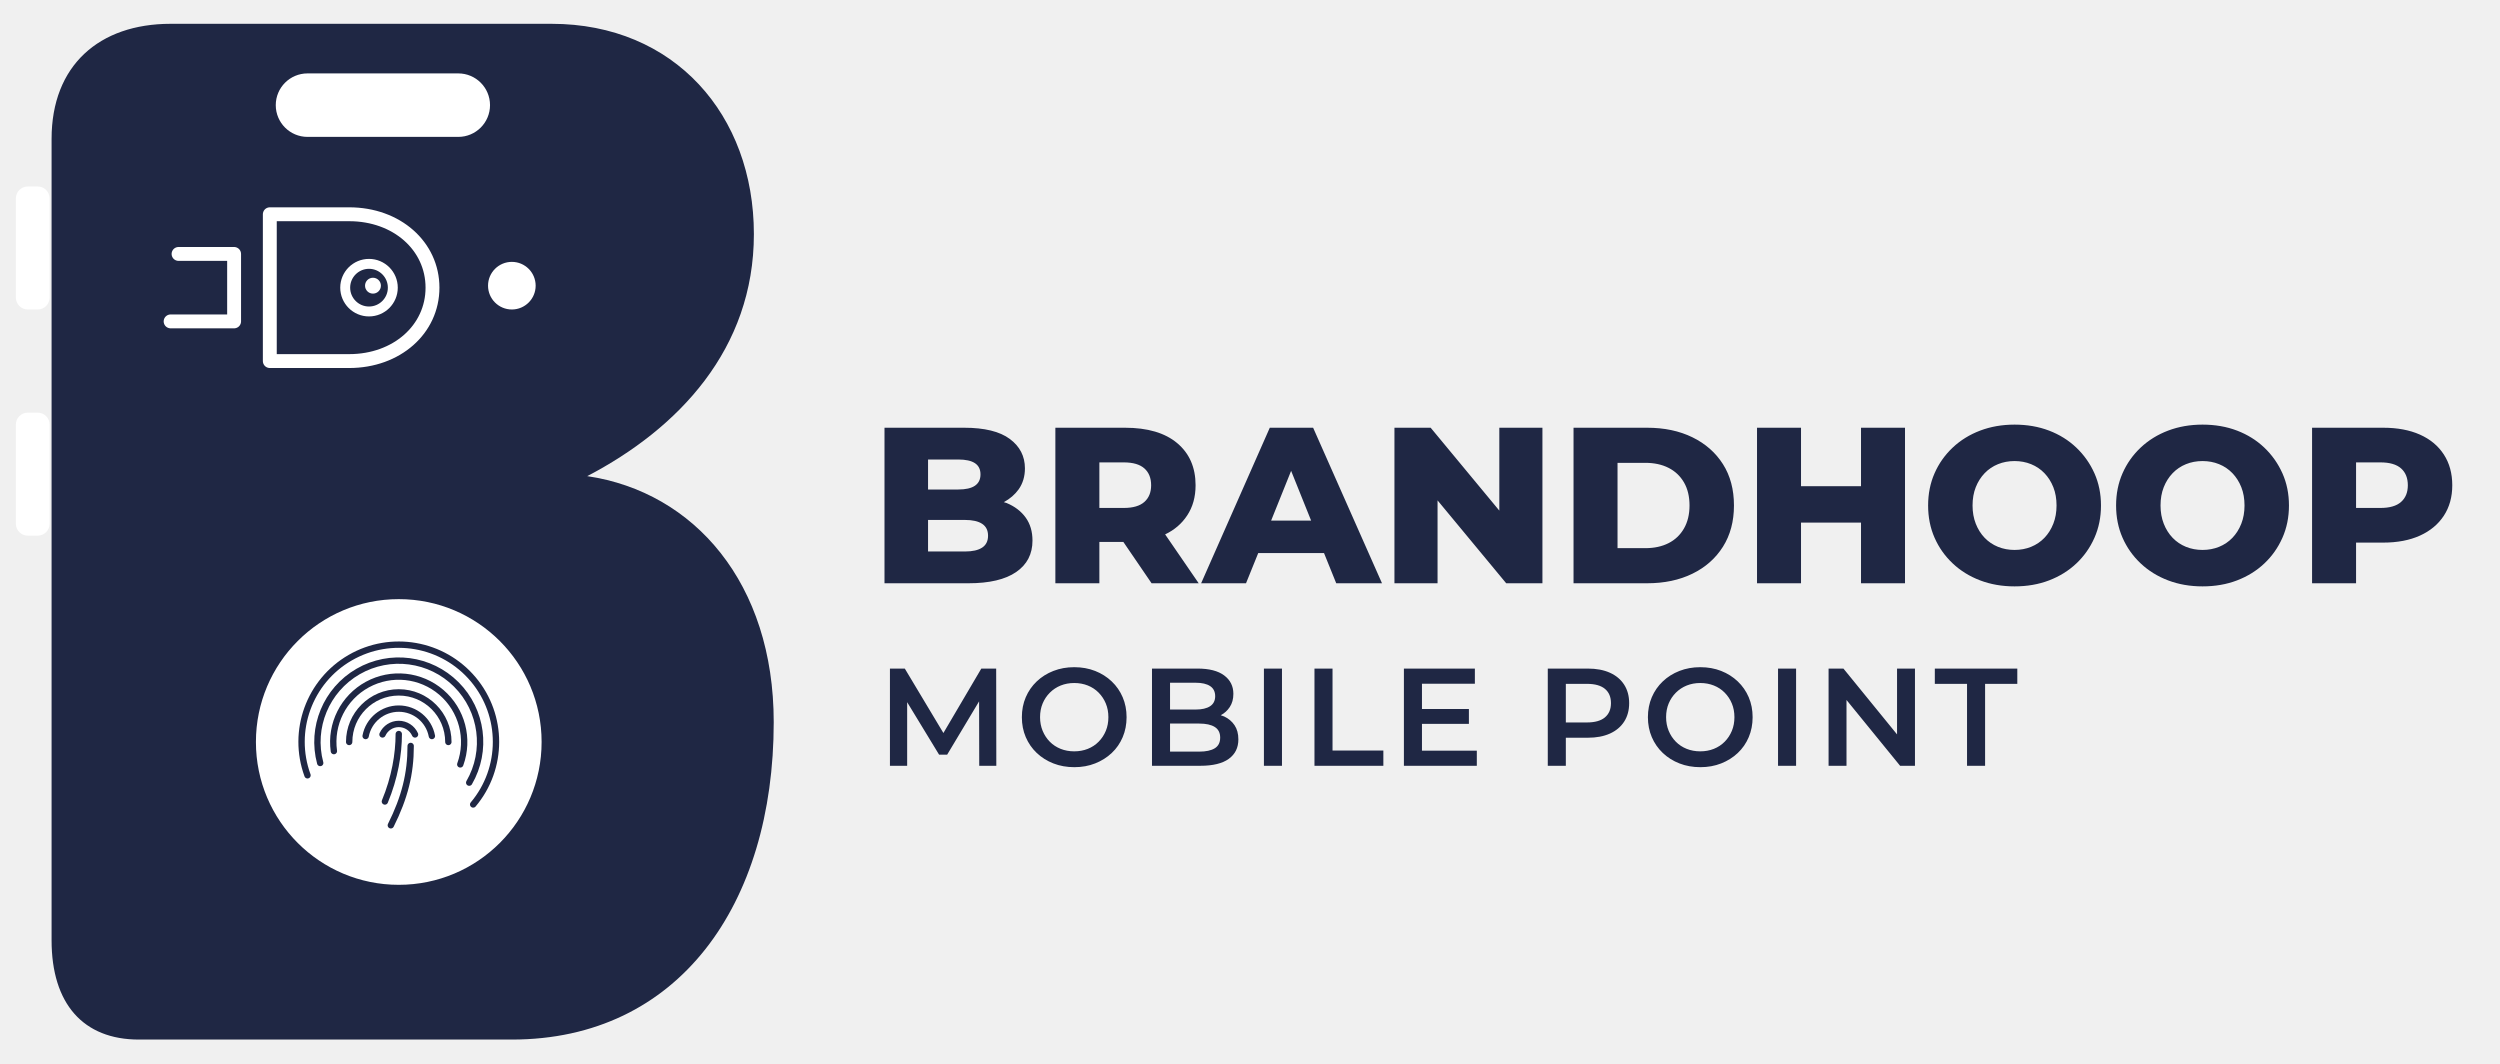
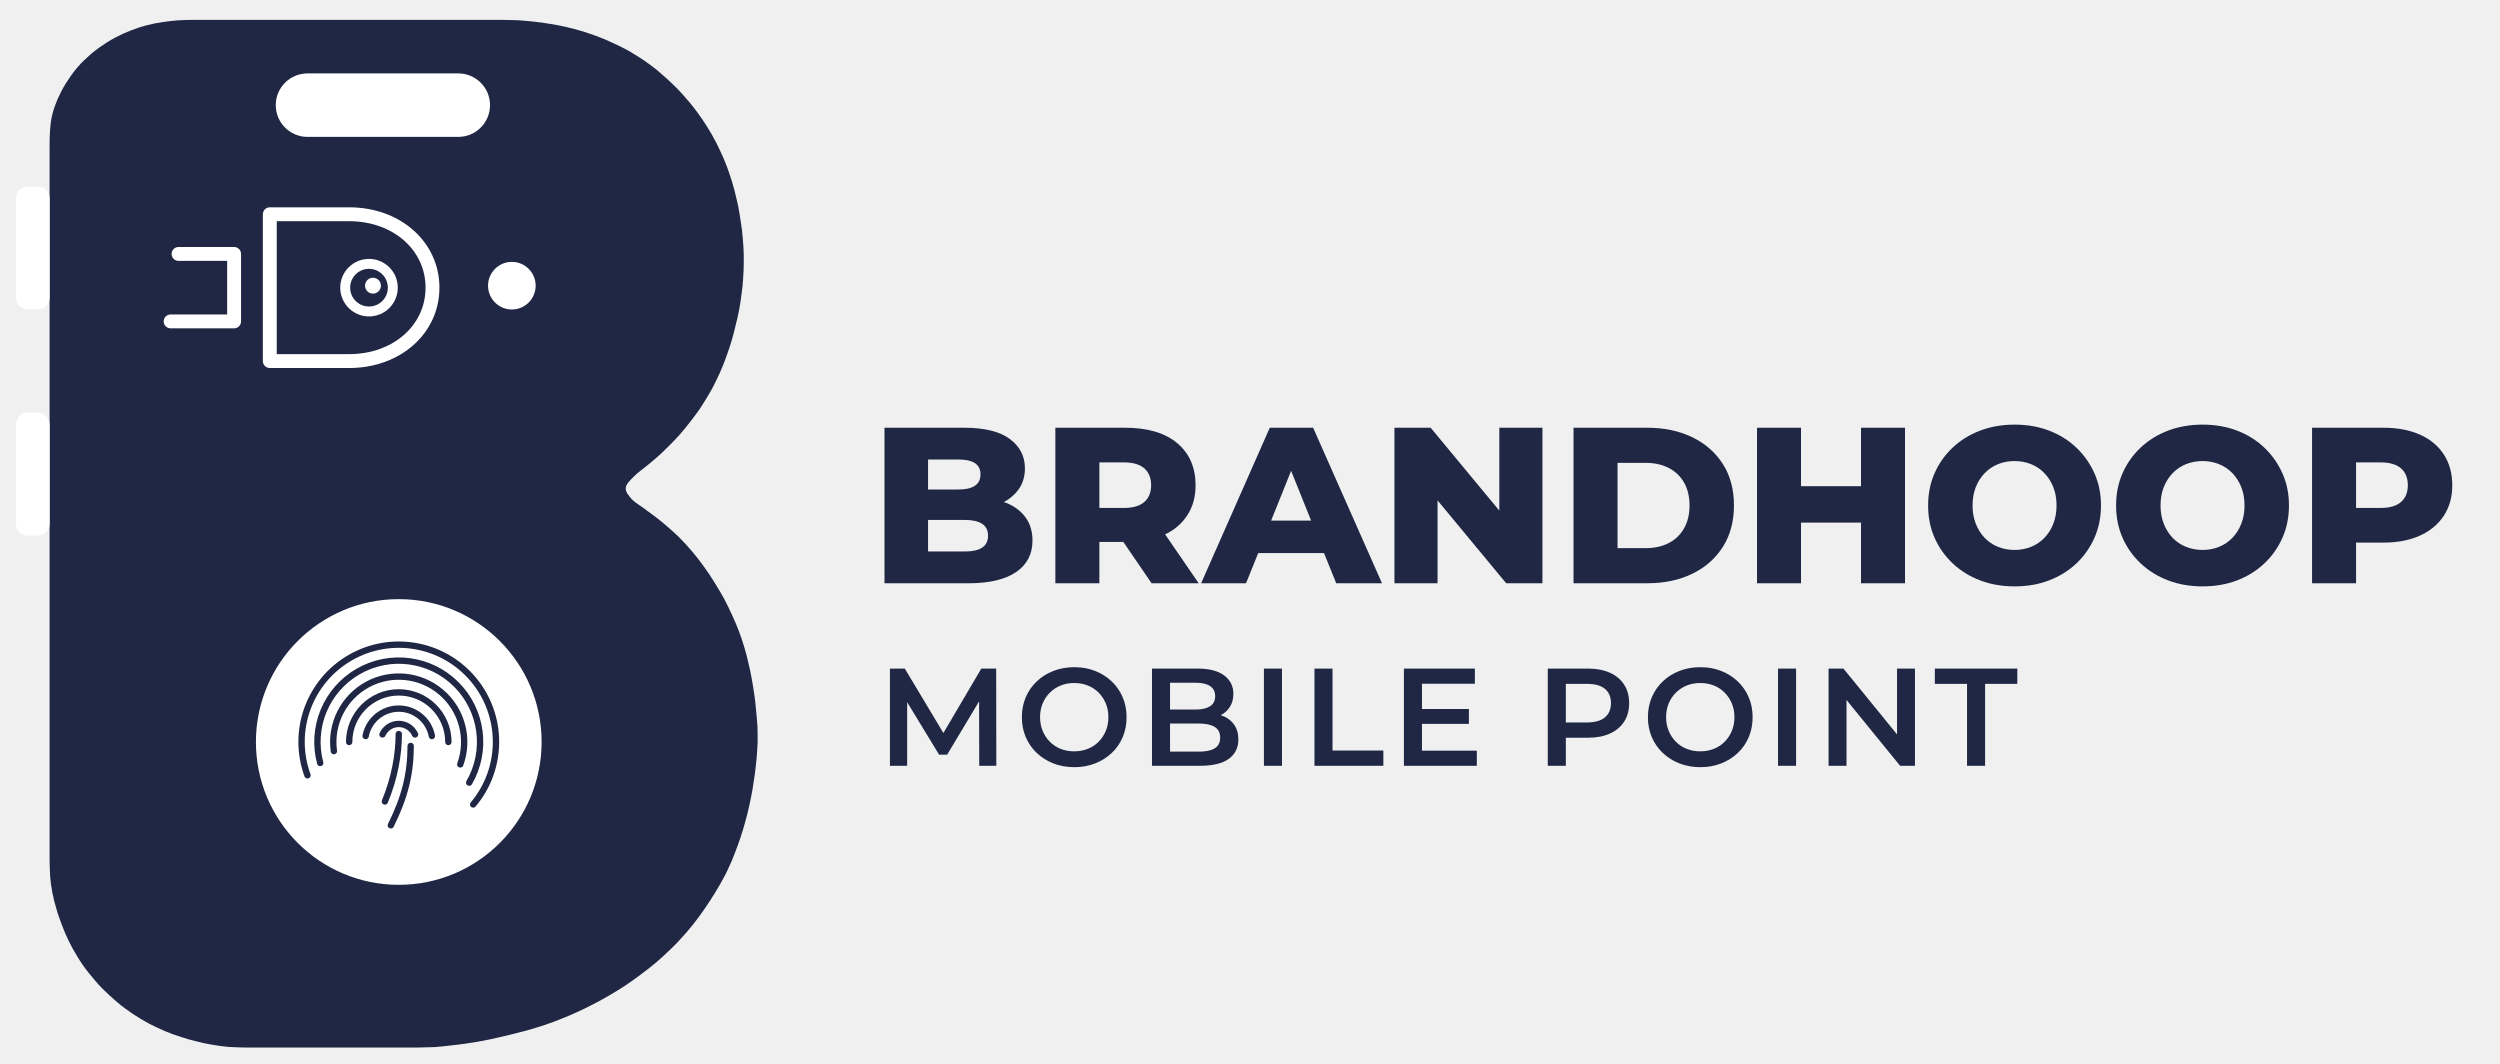
<svg xmlns="http://www.w3.org/2000/svg" viewBox="322 144 1260.144 536" role="img" aria-label="Brandhoop Mobile Point">
-   <path d="M348 214C348 177 372 156 408 156L600 156C662 156 702 202 702 262C702 320 664 360 618 384C672 392 712 438 712 508C712 600 664 668 580 668L392 668C364 668 348 650 348 618Z" fill="#1F2744" />
+   <path d="M408.0 154.6C405.5 154.9 402.7 155.3 400.0 155.8C397.3 156.4 394.7 157.0 392.0 157.9C389.3 158.8 386.7 159.8 384.0 161.0C381.3 162.3 378.7 163.6 376.0 165.3C373.4 167.0 370.6 168.9 368.1 171.0C365.6 173.2 363.0 175.6 360.9 178.1C358.7 180.6 356.9 183.4 355.2 186.0C353.6 188.6 352.2 191.3 351.0 194.0C349.9 196.7 348.9 199.3 348.3 202.0C347.6 204.7 347.4 207.3 347.2 210.0C347.0 212.7 347.0 215.3 347.0 218.0C347.0 220.7 347.0 223.3 347.0 226.0C347.0 228.7 347.0 231.3 347.0 234.0C347.0 236.7 347.0 239.3 347.0 242.0C347.0 244.7 347.0 247.3 347.0 250.0C347.0 252.7 347.0 255.3 347.0 258.0C347.0 260.7 347.0 263.3 347.0 266.0C347.0 268.7 347.0 271.3 347.0 274.0C347.0 276.7 347.0 279.3 347.0 282.0C347.0 284.7 347.0 287.3 347.0 290.0C347.0 292.7 347.0 295.3 347.0 298.0C347.0 300.7 347.0 303.3 347.0 306.0C347.0 308.7 347.0 311.3 347.0 314.0C347.0 316.7 347.0 319.3 347.0 322.0C347.0 324.7 347.0 327.3 347.0 330.0C347.0 332.7 347.0 335.3 347.0 338.0C347.0 340.7 347.0 343.3 347.0 346.0C347.0 348.7 347.0 351.3 347.0 354.0C347.0 356.7 347.0 359.3 347.0 362.0C347.0 364.7 347.0 367.3 347.0 370.0C347.0 372.7 347.0 375.3 347.0 378.0C347.0 380.7 347.0 383.3 347.0 386.0C347.0 388.7 347.0 391.3 347.0 394.0C347.0 396.7 347.0 399.3 347.0 402.0C347.0 404.7 347.0 407.3 347.0 410.0C347.0 412.7 347.0 415.3 347.0 418.0C347.0 420.7 347.0 423.3 347.0 426.0C347.0 428.7 347.0 431.3 347.0 434.0C347.0 436.7 347.0 439.3 347.0 442.0C347.0 444.7 347.0 447.3 347.0 450.0C347.0 452.7 347.0 455.3 347.0 458.0C347.0 460.7 347.0 463.3 347.0 466.0C347.0 468.7 347.0 471.3 347.0 474.0C347.0 476.7 347.0 479.3 347.0 482.0C347.0 484.7 347.0 487.3 347.0 490.0C347.0 492.7 347.0 495.3 347.0 498.0C347.0 500.7 347.0 503.3 347.0 506.0C347.0 508.7 347.0 511.3 347.0 514.0C347.0 516.7 347.0 519.3 347.0 522.0C347.0 524.7 347.0 527.3 347.0 530.0C347.0 532.7 347.0 535.3 347.0 538.0C347.0 540.7 347.0 543.3 347.0 546.0C347.0 548.7 347.0 551.3 347.0 554.0C347.0 556.7 347.0 559.3 347.0 562.0C347.0 564.7 347.0 567.3 347.0 570.0C347.0 572.7 347.0 575.3 347.0 578.0C347.1 580.7 347.1 583.3 347.3 586.0C347.5 588.7 347.9 591.3 348.4 594.0C348.9 596.7 349.6 599.3 350.4 602.0C351.1 604.7 352.1 607.3 353.1 610.0C354.1 612.7 355.2 615.3 356.5 618.0C357.8 620.7 359.2 623.3 360.9 626.0C362.5 628.7 364.3 631.4 366.4 634.0C368.5 636.6 370.8 639.4 373.2 641.9C375.7 644.4 378.4 646.9 381.0 649.1C383.6 651.3 386.3 653.3 389.0 655.1C391.7 656.9 394.3 658.4 397.0 659.9C399.7 661.3 402.3 662.5 405.0 663.7C407.7 664.8 410.3 665.8 413.0 666.6C415.7 667.5 418.3 668.3 421.0 668.9C423.7 669.6 426.3 670.2 429.0 670.6C431.7 671.1 434.3 671.4 437.0 671.7C439.7 671.9 442.3 671.9 445.0 672.0C447.7 672.0 450.3 672.0 453.0 672.0C455.7 672.0 458.3 672.0 461.0 672.0C463.7 672.0 466.3 672.0 469.0 672.0C471.7 672.0 474.3 672.0 477.0 672.0C479.7 672.0 482.3 672.0 485.0 672.0C487.7 672.0 490.3 672.0 493.0 672.0C495.7 672.0 498.3 672.0 501.0 672.0C503.7 672.0 506.3 672.0 509.0 672.0C511.7 672.0 514.3 672.0 517.0 672.0C519.7 672.0 522.3 672.0 525.0 672.0C527.7 672.0 530.3 672.0 533.0 672.0C535.7 671.9 538.3 671.9 541.0 671.8C543.7 671.6 546.3 671.3 549.0 671.0C551.7 670.7 554.3 670.4 557.0 670.0C559.7 669.6 562.3 669.2 565.0 668.7C567.7 668.2 570.3 667.6 573.0 667.0C575.7 666.4 578.3 665.8 581.0 665.1C583.7 664.4 586.3 663.7 589.0 663.0C591.7 662.2 594.3 661.4 597.0 660.5C599.7 659.6 602.3 658.6 605.0 657.5C607.7 656.5 610.3 655.3 613.0 654.1C615.7 652.9 618.3 651.6 621.0 650.2C623.7 648.8 626.3 647.4 629.0 645.8C631.7 644.3 634.3 642.6 637.0 640.9C639.7 639.1 642.3 637.2 645.0 635.2C647.7 633.2 650.4 631.1 653.0 628.9C655.6 626.6 658.3 624.2 660.8 621.7C663.3 619.3 665.7 616.6 668.0 614.0C670.3 611.4 672.4 608.7 674.4 606.0C676.3 603.3 678.2 600.7 679.9 598.0C681.6 595.3 683.3 592.7 684.8 590.0C686.3 587.3 687.8 584.7 689.0 582.0C690.3 579.3 691.4 576.7 692.4 574.0C693.5 571.3 694.4 568.7 695.3 566.0C696.2 563.3 697.0 560.7 697.7 558.0C698.5 555.3 699.1 552.7 699.7 550.0C700.3 547.3 700.8 544.7 701.3 542.0C701.7 539.3 702.1 536.7 702.5 534.0C702.8 531.3 703.2 528.7 703.4 526.0C703.6 523.3 703.8 520.7 703.9 518.0C703.9 515.3 703.9 512.7 703.8 510.0C703.6 507.3 703.4 504.7 703.1 502.0C702.9 499.3 702.6 496.7 702.2 494.0C701.8 491.3 701.4 488.7 700.9 486.0C700.4 483.3 699.9 480.7 699.2 478.0C698.6 475.3 697.9 472.7 697.1 470.0C696.3 467.3 695.4 464.7 694.4 462.0C693.4 459.3 692.2 456.7 691.0 454.0C689.8 451.3 688.5 448.7 687.1 446.0C685.6 443.3 684.1 440.7 682.4 438.0C680.8 435.3 679.0 432.7 677.1 430.0C675.2 427.3 673.1 424.6 670.9 422.0C668.7 419.4 666.3 416.8 663.8 414.3C661.3 411.9 658.6 409.6 656.0 407.4C653.4 405.2 650.6 403.2 648.0 401.3C645.5 399.3 642.4 397.6 640.6 395.8C638.9 393.9 637.3 392.0 637.4 390.1C637.5 388.1 639.5 386.2 641.5 384.2C643.4 382.2 646.4 380.2 649.0 378.0C651.5 375.9 654.2 373.7 656.6 371.3C659.1 368.9 661.6 366.4 663.9 363.9C666.2 361.3 668.4 358.6 670.4 356.0C672.5 353.3 674.4 350.7 676.1 348.0C677.8 345.3 679.4 342.7 680.9 340.0C682.3 337.3 683.6 334.7 684.8 332.0C686.0 329.3 687.1 326.7 688.0 324.0C689.0 321.3 689.9 318.7 690.7 316.0C691.5 313.3 692.2 310.7 692.8 308.0C693.5 305.3 694.1 302.7 694.6 300.0C695.1 297.3 695.5 294.7 695.8 292.0C696.2 289.3 696.5 286.7 696.6 284.0C696.8 281.3 696.9 278.7 696.9 276.0C696.9 273.3 696.9 270.7 696.7 268.0C696.5 265.3 696.3 262.7 696.0 260.0C695.6 257.3 695.3 254.7 694.8 252.0C694.4 249.3 693.9 246.7 693.2 244.0C692.6 241.3 691.9 238.7 691.1 236.0C690.3 233.3 689.4 230.7 688.4 228.0C687.4 225.3 686.3 222.7 685.0 220.0C683.8 217.3 682.4 214.7 680.9 212.0C679.4 209.3 677.7 206.7 675.9 204.0C674.0 201.3 672.1 198.6 669.9 196.0C667.7 193.4 665.3 190.6 662.8 188.1C660.3 185.6 657.6 183.1 655.0 180.9C652.4 178.6 649.7 176.6 647.0 174.7C644.3 172.9 641.7 171.3 639.0 169.7C636.3 168.2 633.7 166.9 631.0 165.7C628.3 164.4 625.7 163.3 623.0 162.3C620.3 161.3 617.7 160.4 615.0 159.6C612.3 158.8 609.7 158.1 607.0 157.5C604.3 156.9 601.7 156.4 599.0 156.0C596.3 155.5 593.7 155.2 591.0 154.9C588.3 154.6 585.7 154.4 583.0 154.2C580.3 154.1 577.7 154.1 575.0 154.0C572.3 154.0 569.7 154.0 567.0 154.0C564.3 154.0 561.7 154.0 559.0 154.0C556.3 154.0 553.7 154.0 551.0 154.0C548.3 154.0 545.7 154.0 543.0 154.0C540.3 154.0 537.7 154.0 535.0 154.0C532.3 154.0 529.7 154.0 527.0 154.0C524.3 154.0 521.7 154.0 519.0 154.0C516.3 154.0 513.7 154.0 511.0 154.0C508.3 154.0 505.7 154.0 503.0 154.0C500.3 154.0 497.7 154.0 495.0 154.0C492.3 154.0 489.7 154.0 487.0 154.0C484.3 154.0 481.7 154.0 479.0 154.0C476.3 154.0 473.7 154.0 471.0 154.0C468.3 154.0 465.7 154.0 463.0 154.0C460.3 154.0 457.7 154.0 455.0 154.0C452.3 154.0 449.7 154.0 447.0 154.0C444.3 154.0 441.7 154.0 439.0 154.0C436.3 154.0 433.7 154.0 431.0 154.0C428.3 154.0 425.7 154.0 423.0 154.0C420.3 154.0 417.5 154.0 415.0 154.1C412.5 154.2 410.5 154.3 408.0 154.6Z" fill="#1F2744" />
  <rect x="330" y="238" width="17" height="62" rx="6" fill="#FFFFFF" />
  <rect x="330" y="352" width="17" height="62" rx="6" fill="#FFFFFF" />
  <rect x="461" y="181" width="108" height="32" rx="16" fill="#FFFFFF" />
  <g fill="none" stroke="#FFFFFF" stroke-width="7" stroke-linecap="round" stroke-linejoin="round">
    <path d="M458 252H498C522 252 540 268 540 289C540 310 522 326 498 326H458Z" />
    <path d="M412 272H440M408 306H440M440 272V306" />
  </g>
  <circle cx="508" cy="289" r="12" fill="none" stroke="#FFFFFF" stroke-width="5" />
  <circle cx="510" cy="288" r="4" fill="#FFFFFF" />
  <circle cx="580" cy="288" r="12" fill="#FFFFFF" />
  <circle cx="523" cy="518" r="72" fill="#FFFFFF" />
  <path d="M514.8 514.2A9 9 0 0 1 531.2 514.2" fill="none" stroke="#1F2744" stroke-width="3.2" stroke-linecap="round" />
  <path d="M506.3 515.0A17 17 0 0 1 539.7 515.0" fill="none" stroke="#1F2744" stroke-width="3.2" stroke-linecap="round" />
  <path d="M498.0 518.0A25 25 0 0 1 548.0 518.0" fill="none" stroke="#1F2744" stroke-width="3.2" stroke-linecap="round" />
  <path d="M490.3 522.6A33 33 0 1 1 554.0 529.3" fill="none" stroke="#1F2744" stroke-width="3.2" stroke-linecap="round" />
  <path d="M483.4 528.6A41 41 0 1 1 558.5 538.5" fill="none" stroke="#1F2744" stroke-width="3.2" stroke-linecap="round" />
  <path d="M477.0 534.8A49 49 0 1 1 560.5 549.5" fill="none" stroke="#1F2744" stroke-width="3.2" stroke-linecap="round" />
  <path d="M523 514c0 10 -2 22 -7 34M529 520c0 14 -3 26 -10 40" fill="none" stroke="#1F2744" stroke-width="3.2" stroke-linecap="round" />
  <path d="M7.84 0.0V-78.4H47.936Q63.392 -78.4 71.008 -72.744Q78.624 -67.088 78.624 -57.904Q78.624 -51.856 75.488 -47.376Q72.688 -43.456 67.984 -40.88Q68.768 -40.656 69.44 -40.432Q75.6 -37.856 79.016 -33.096Q82.432 -28.336 82.432 -21.504Q82.432 -11.312 74.2 -5.656Q65.968 0.0 50.176 0.0ZM29.792 -16.016H48.384Q54.096 -16.016 57.064 -17.976Q60.032 -19.936 60.032 -23.968Q60.032 -28.0 57.064 -29.96Q54.096 -31.92 48.384 -31.92H29.792ZM29.792 -47.264H45.024Q50.624 -47.264 53.424 -49.168Q56.224 -51.072 56.224 -54.88Q56.224 -58.688 53.424 -60.536Q50.624 -62.384 45.024 -62.384H29.792Z M93.968 0.0V-78.4H129.024Q146.16 -78.4 155.4 -70.616Q164.64 -62.832 164.64 -49.392Q164.64 -40.544 160.384 -34.16Q156.352 -28.0 149.296 -24.64L166.208 0.0H142.464L128.24 -20.832H116.144V0.0ZM116.144 -37.968H128.464Q135.408 -37.968 138.824 -40.992Q142.24 -44.016 142.24 -49.392Q142.24 -54.88 138.824 -57.904Q135.408 -60.928 128.464 -60.928H116.144Z M167.44 0.0 202.048 -78.4H223.888L258.608 0.0H235.536L229.376 -15.232H196.224L190.064 0.0ZM222.88 -31.584 212.8 -56.672 202.72 -31.584Z M264.88 0.0V-78.4H283.136L317.744 -36.624V-78.4H339.472V0.0H321.216L286.608 -41.776V0.0Z M355.152 0.0V-78.4H392.224Q405.216 -78.4 415.072 -73.584Q424.928 -68.768 430.472 -60.032Q436.016 -51.296 436.016 -39.2Q436.016 -27.216 430.472 -18.424Q424.928 -9.632 415.072 -4.816Q405.216 0.0 392.224 0.0ZM377.328 -17.696H391.328Q398.048 -17.696 403.032 -20.216Q408.016 -22.736 410.816 -27.608Q413.616 -32.48 413.616 -39.2Q413.616 -46.032 410.816 -50.848Q408.016 -55.664 403.032 -58.184Q398.048 -60.704 391.328 -60.704H377.328Z" transform="translate(760 438)" fill="#1F2744" />
  <path d="M60.256 0.0V-30.576H30.016V0.0H7.84V-78.4H30.016V-48.944H60.256V-78.4H82.432V0.0Z M137.648 1.568Q128.24 1.568 120.288 -1.456Q112.336 -4.48 106.456 -10.024Q100.576 -15.568 97.328 -22.96Q94.08 -30.352 94.08 -39.2Q94.08 -48.048 97.328 -55.44Q100.576 -62.832 106.456 -68.376Q112.336 -73.92 120.288 -76.944Q128.24 -79.968 137.648 -79.968Q147.168 -79.968 155.064 -76.944Q162.96 -73.92 168.784 -68.376Q174.608 -62.832 177.912 -55.44Q181.216 -48.048 181.216 -39.2Q181.216 -30.352 177.912 -22.904Q174.608 -15.456 168.784 -9.968Q162.96 -4.48 155.064 -1.456Q147.168 1.568 137.648 1.568ZM137.648 -16.8Q142.128 -16.8 145.992 -18.368Q149.856 -19.936 152.712 -22.904Q155.568 -25.872 157.192 -30.016Q158.816 -34.16 158.816 -39.2Q158.816 -44.352 157.192 -48.44Q155.568 -52.528 152.712 -55.496Q149.856 -58.464 145.992 -60.032Q142.128 -61.6 137.648 -61.6Q133.168 -61.6 129.304 -60.032Q125.44 -58.464 122.584 -55.496Q119.728 -52.528 118.104 -48.44Q116.48 -44.352 116.48 -39.2Q116.48 -34.16 118.104 -30.016Q119.728 -25.872 122.584 -22.904Q125.44 -19.936 129.304 -18.368Q133.168 -16.8 137.648 -16.8Z M232.4 1.568Q222.992 1.568 215.04 -1.456Q207.088 -4.48 201.208 -10.024Q195.328 -15.568 192.08 -22.96Q188.832 -30.352 188.832 -39.2Q188.832 -48.048 192.08 -55.44Q195.328 -62.832 201.208 -68.376Q207.088 -73.92 215.04 -76.944Q222.992 -79.968 232.4 -79.968Q241.92 -79.968 249.816 -76.944Q257.712 -73.92 263.536 -68.376Q269.36 -62.832 272.664 -55.44Q275.968 -48.048 275.968 -39.2Q275.968 -30.352 272.664 -22.904Q269.36 -15.456 263.536 -9.968Q257.712 -4.48 249.816 -1.456Q241.92 1.568 232.4 1.568ZM232.4 -16.8Q236.88 -16.8 240.744 -18.368Q244.608 -19.936 247.464 -22.904Q250.32 -25.872 251.944 -30.016Q253.568 -34.16 253.568 -39.2Q253.568 -44.352 251.944 -48.44Q250.32 -52.528 247.464 -55.496Q244.608 -58.464 240.744 -60.032Q236.88 -61.6 232.4 -61.6Q227.92 -61.6 224.056 -60.032Q220.192 -58.464 217.336 -55.496Q214.48 -52.528 212.856 -48.44Q211.232 -44.352 211.232 -39.2Q211.232 -34.16 212.856 -30.016Q214.48 -25.872 217.336 -22.904Q220.192 -19.936 224.056 -18.368Q227.92 -16.8 232.4 -16.8Z M287.616 0.0V-78.4H323.456Q334.208 -78.4 341.992 -74.928Q349.776 -71.456 354.032 -64.904Q358.288 -58.352 358.288 -49.392Q358.288 -40.544 354.032 -34.048Q349.776 -27.552 341.992 -24.024Q334.208 -20.496 323.456 -20.496H309.792V0.0ZM309.792 -37.968H322.112Q329.056 -37.968 332.472 -40.992Q335.888 -44.016 335.888 -49.392Q335.888 -54.88 332.472 -57.904Q329.056 -60.928 322.112 -60.928H309.792Z" transform="translate(1199.8 438)" fill="#1F2744" />
  <path d="M6.58 0.0V-49H14.07L33.53 -16.52L52.64 -49H60.13L60.2 0.0H51.59L51.52 -32.48L35.42 -5.6H31.36L15.26 -32.06V0.0Z M99.54 0.7Q93.8 0.7 88.97 -1.19Q84.14 -3.08 80.57 -6.475Q77 -9.87 75.04 -14.455Q73.08 -19.04 73.08 -24.5Q73.08 -29.96 75.04 -34.545Q77 -39.13 80.57 -42.525Q84.14 -45.92 88.97 -47.81Q93.8 -49.7 99.47 -49.7Q105.21 -49.7 110.005 -47.81Q114.8 -45.92 118.37 -42.525Q121.94 -39.13 123.9 -34.545Q125.86 -29.96 125.86 -24.5Q125.86 -19.04 123.9 -14.42Q121.94 -9.8 118.37 -6.44Q114.8 -3.08 110.005 -1.19Q105.21 0.7 99.54 0.7ZM99.47 -7.28Q103.18 -7.28 106.33 -8.54Q109.48 -9.8 111.79 -12.145Q114.1 -14.49 115.395 -17.605Q116.69 -20.72 116.69 -24.5Q116.69 -28.28 115.395 -31.395Q114.1 -34.51 111.79 -36.855Q109.48 -39.2 106.33 -40.46Q103.18 -41.72 99.47 -41.72Q95.76 -41.72 92.645 -40.46Q89.53 -39.2 87.185 -36.855Q84.84 -34.51 83.545 -31.395Q82.25 -28.28 82.25 -24.5Q82.25 -20.79 83.545 -17.64Q84.84 -14.49 87.15 -12.145Q89.46 -9.8 92.61 -8.54Q95.76 -7.28 99.47 -7.28Z M138.67 0.0V-49H161.63Q170.45 -49 175.07 -45.535Q179.69 -42.07 179.69 -36.26Q179.69 -32.34 177.87 -29.61Q176.12 -26.95 173.32 -25.48Q174.23 -25.2 175.07 -24.85Q178.36 -23.31 180.285 -20.44Q182.21 -17.57 182.21 -13.3Q182.21 -7 177.38 -3.5Q172.55 0.0 163.03 0.0ZM147.77 -7.14H162.47Q167.58 -7.14 170.31 -8.82Q173.04 -10.5 173.04 -14.21Q173.04 -17.85 170.31 -19.565Q167.58 -21.28 162.47 -21.28H147.77ZM147.77 -28.35H160.65Q165.41 -28.35 167.965 -30.03Q170.52 -31.71 170.52 -35.07Q170.52 -38.5 167.965 -40.18Q165.41 -41.86 160.65 -41.86H147.77Z M195.09 0.0V-49H204.19V0.0Z M220.57 0.0V-49H229.67V-7.7H255.29V0.0Z M265.65 0.0V-49H301.42V-41.37H274.75V-28.63H298.41V-21.14H274.75V-7.63H302.4V0.0Z  M338.17 0.0V-49H358.33Q364.84 -49 369.495 -46.9Q374.15 -44.8 376.67 -40.88Q379.19 -36.96 379.19 -31.57Q379.19 -26.18 376.67 -22.26Q374.15 -18.34 369.495 -16.24Q364.84 -14.14 358.33 -14.14H347.27V0.0ZM347.27 -21.84H357.91Q363.93 -21.84 366.975 -24.395Q370.02 -26.95 370.02 -31.57Q370.02 -36.26 366.975 -38.78Q363.93 -41.3 357.91 -41.3H347.27Z M415.1 0.7Q409.36 0.7 404.53 -1.19Q399.7 -3.08 396.13 -6.475Q392.56 -9.87 390.6 -14.455Q388.64 -19.04 388.64 -24.5Q388.64 -29.96 390.6 -34.545Q392.56 -39.13 396.13 -42.525Q399.7 -45.92 404.53 -47.81Q409.36 -49.7 415.03 -49.7Q420.77 -49.7 425.565 -47.81Q430.36 -45.92 433.93 -42.525Q437.5 -39.13 439.46 -34.545Q441.42 -29.96 441.42 -24.5Q441.42 -19.04 439.46 -14.42Q437.5 -9.8 433.93 -6.44Q430.36 -3.08 425.565 -1.19Q420.77 0.7 415.1 0.7ZM415.03 -7.28Q418.74 -7.28 421.89 -8.54Q425.04 -9.8 427.35 -12.145Q429.66 -14.49 430.955 -17.605Q432.25 -20.72 432.25 -24.5Q432.25 -28.28 430.955 -31.395Q429.66 -34.51 427.35 -36.855Q425.04 -39.2 421.89 -40.46Q418.74 -41.72 415.03 -41.72Q411.32 -41.72 408.205 -40.46Q405.09 -39.2 402.745 -36.855Q400.4 -34.51 399.105 -31.395Q397.81 -28.28 397.81 -24.5Q397.81 -20.79 399.105 -17.64Q400.4 -14.49 402.71 -12.145Q405.02 -9.8 408.17 -8.54Q411.32 -7.28 415.03 -7.28Z M454.23 0.0V-49H463.33V0.0Z M479.71 0.0V-49H487.2L514.22 -15.82V-49H523.25V0.0H515.76L488.74 -33.18V0.0Z M549.5 0.0V-41.3H533.26V-49H574.84V-41.3H558.6V0.0Z" transform="translate(764 530)" fill="#1F2744" />
</svg>
